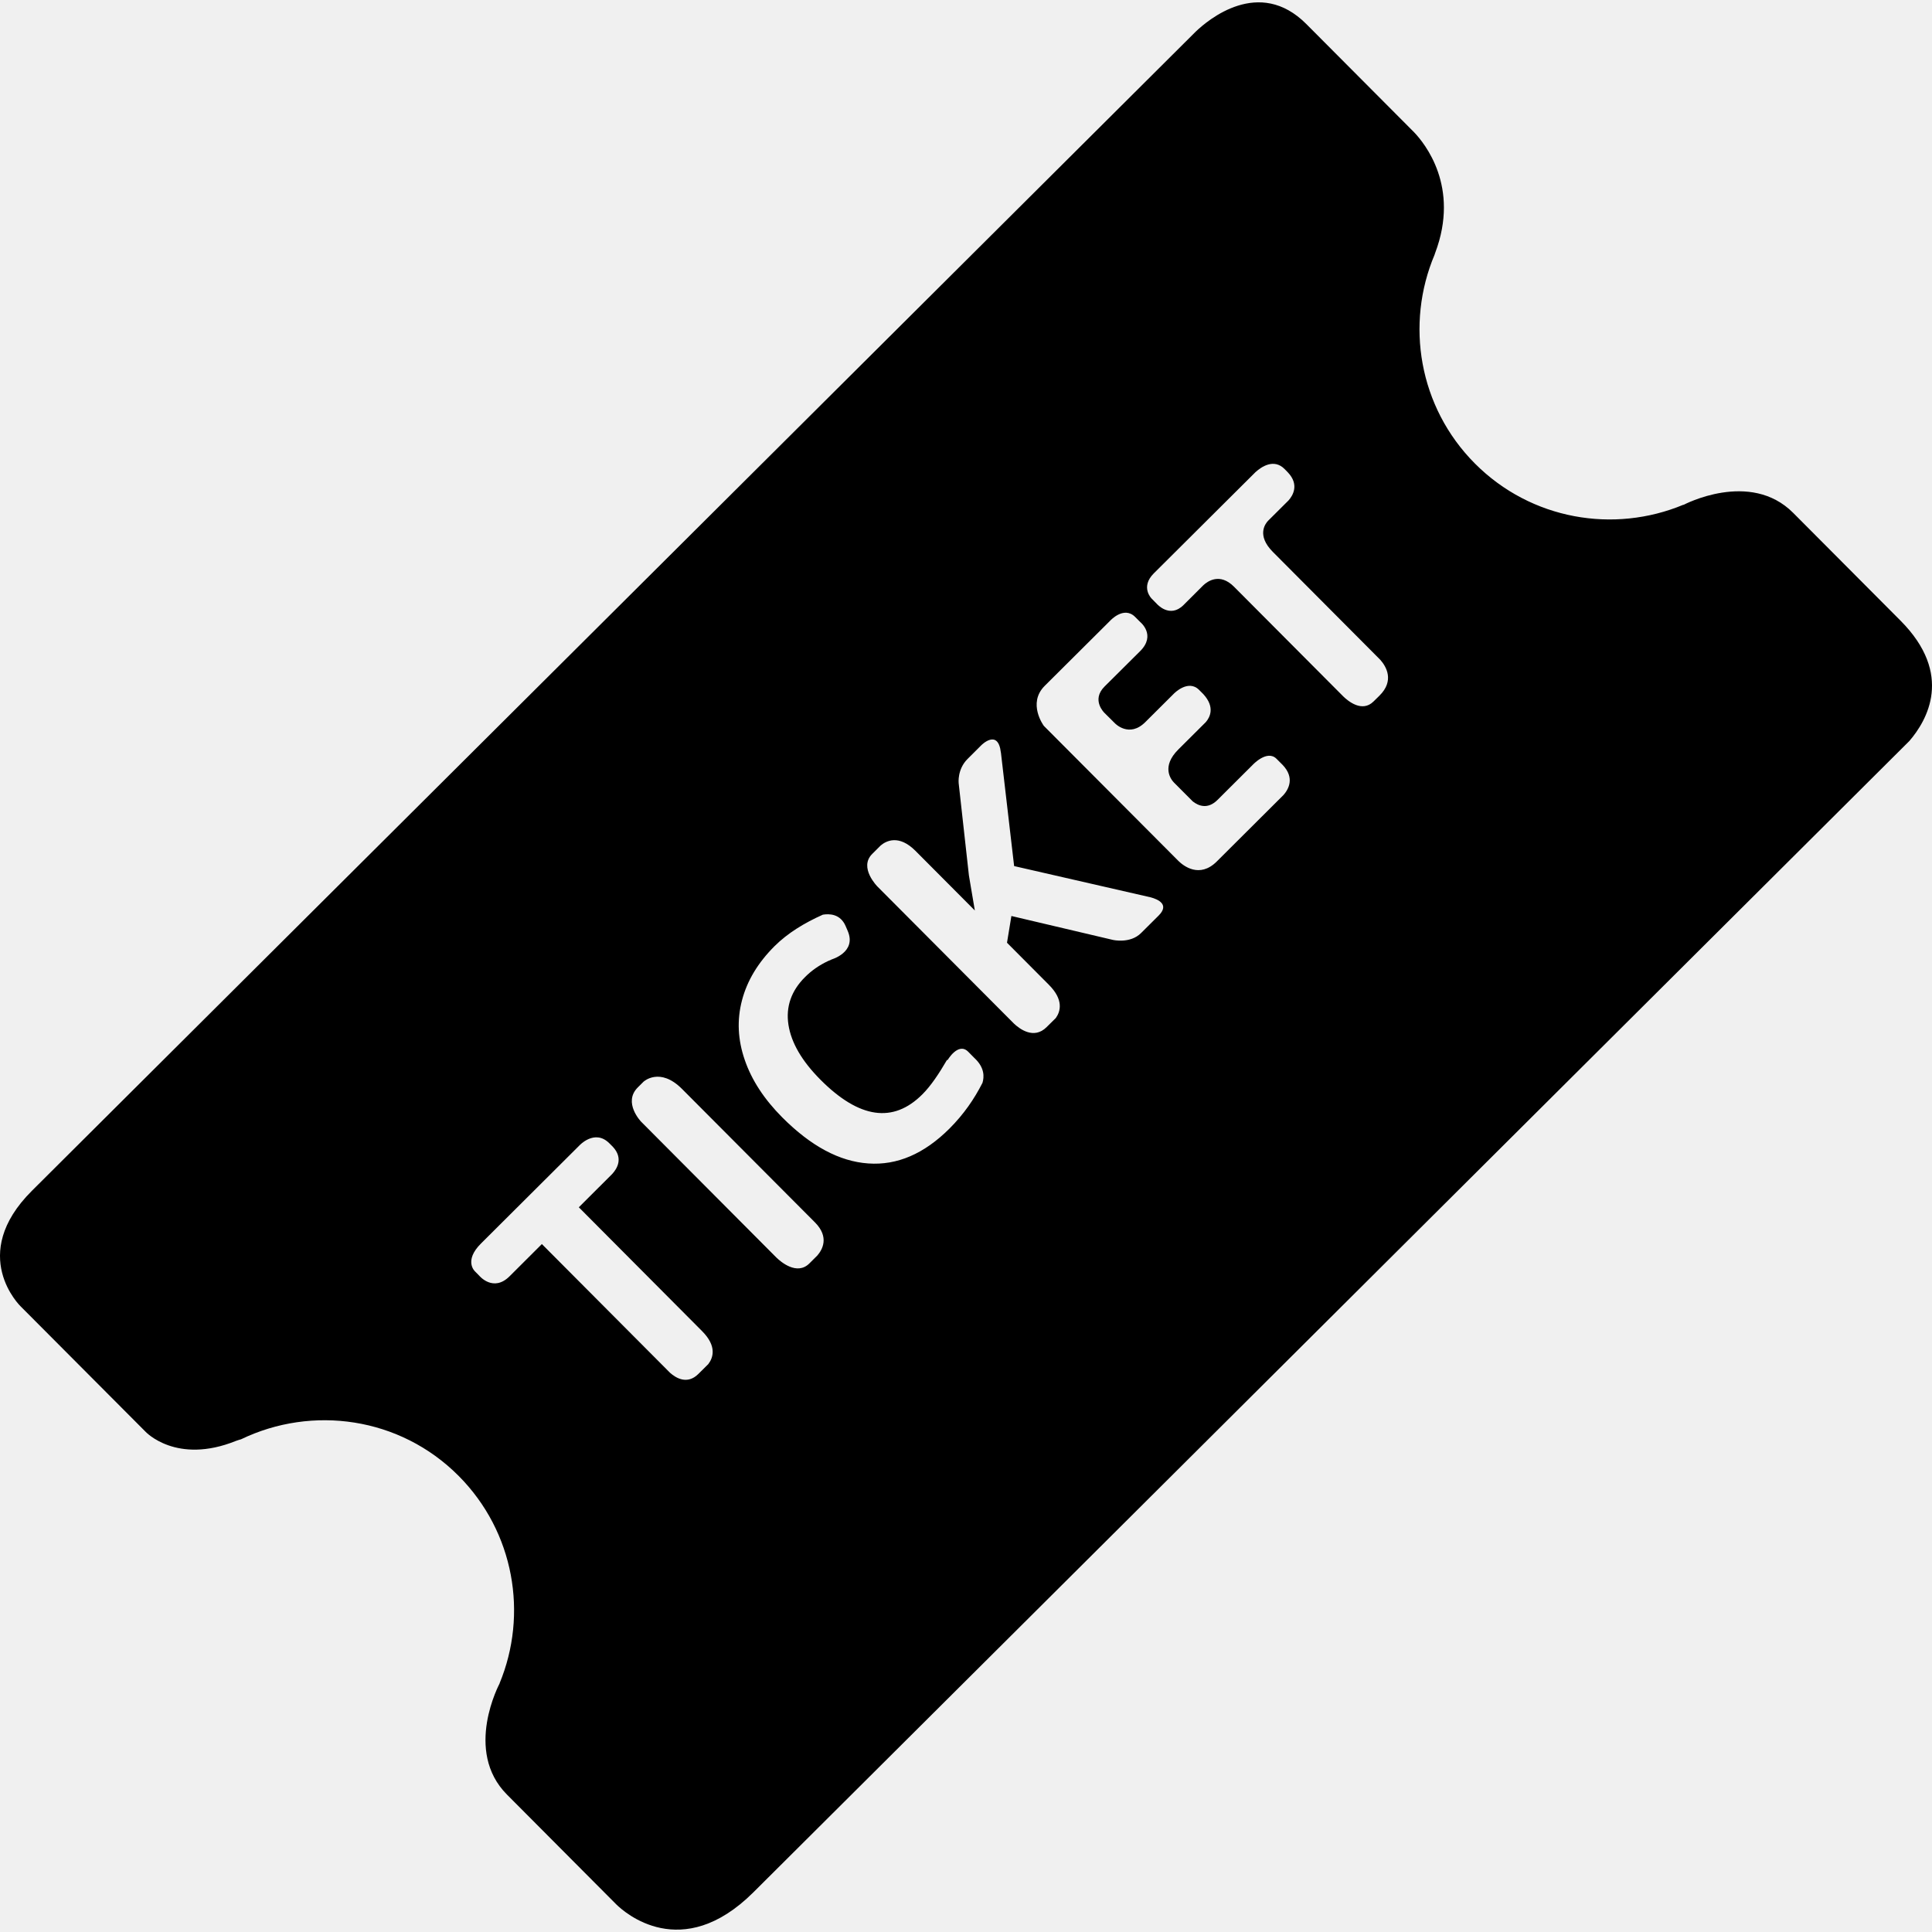
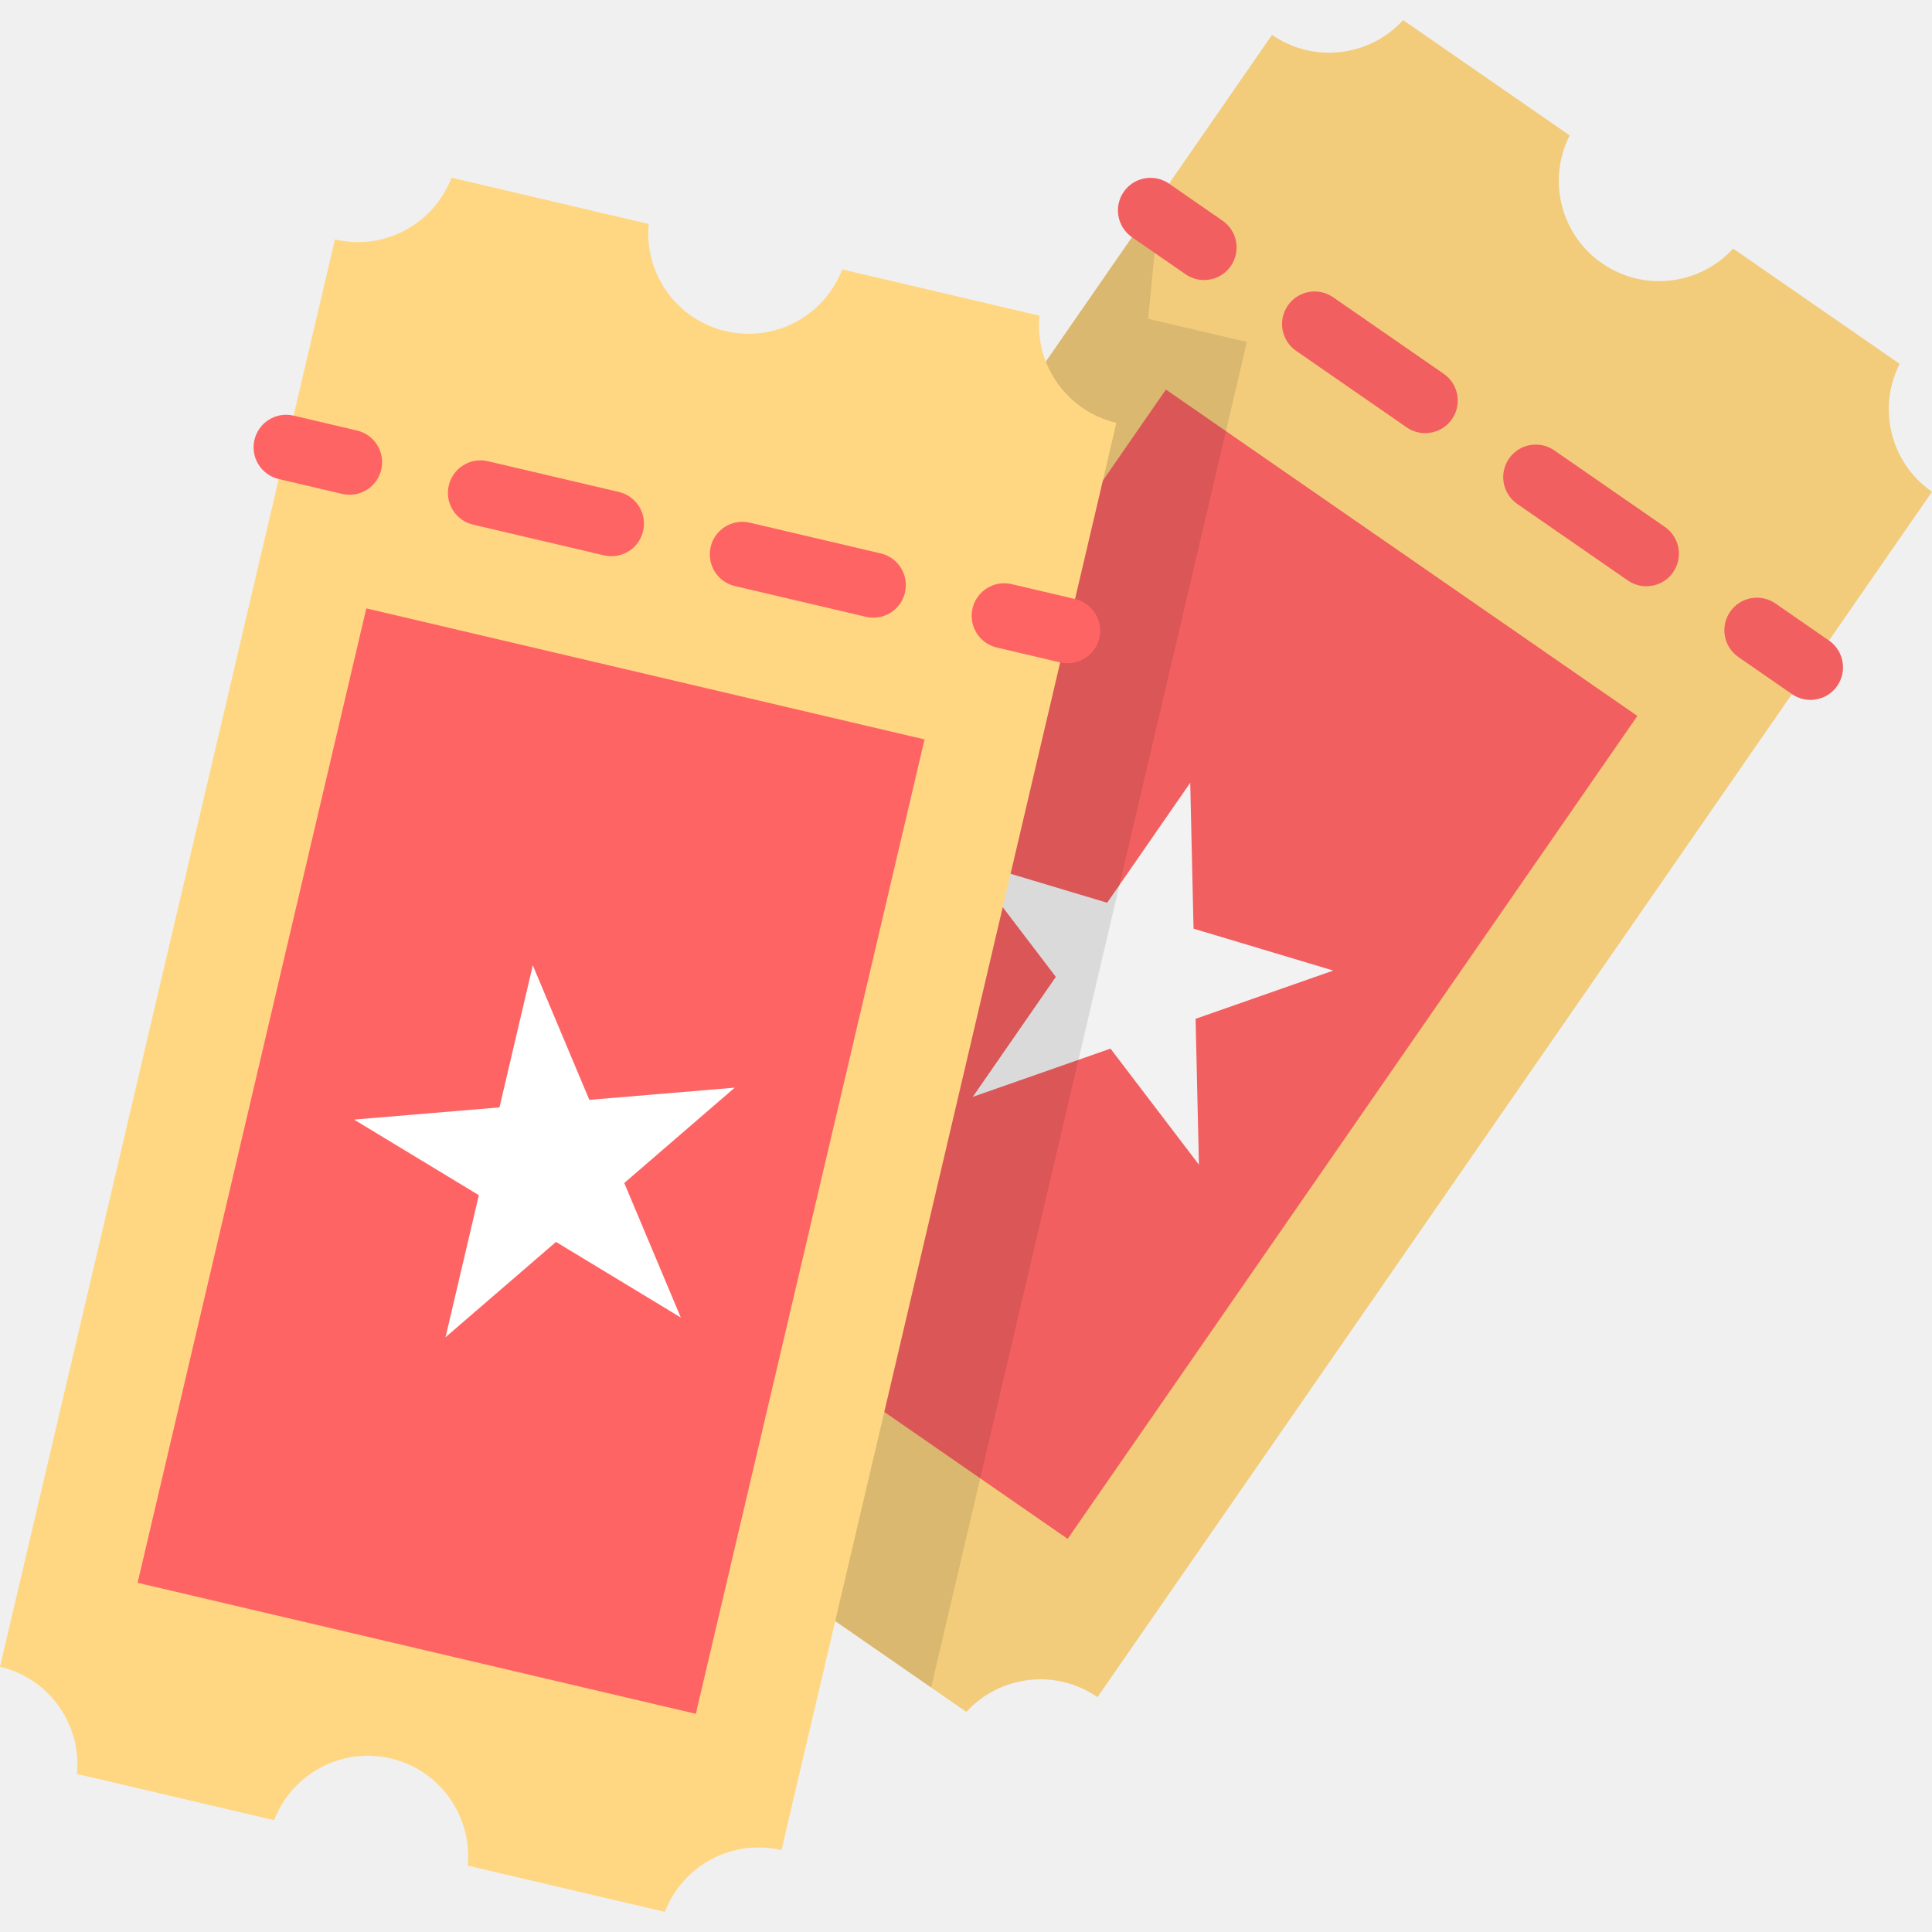
- <svg xmlns="http://www.w3.org/2000/svg" version="1.1" id="Capa_1" x="0px" y="0px" width="568.953px" height="568.953px" viewBox="0 0 568.953 568.953" style="enable-background:new 0 0 568.953 568.953;" xml:space="preserve">
+ <svg xmlns="http://www.w3.org/2000/svg" version="1.1" id="Layer_1" x="0px" y="0px" viewBox="0 0 511.999 511.999" style="enable-background:new 0 0 511.999 511.999;" xml:space="preserve">
+   <path style="fill:#F2CC7B;" d="M415.981,35.884L371.846,5.329c-8.835,9.673-23.674,11.573-34.744,3.909L115.946,328.678  c11.07,7.664,14.515,22.222,8.571,33.896l44.134,30.555c8.835-9.673,23.674-11.573,34.744-3.909l0,0  c11.07,7.664,14.515,22.222,8.571,33.896l44.134,30.555c8.835-9.673,23.674-11.573,34.744-3.909l0,0l0,0l221.156-319.441l0,0l0,0  c-11.07-7.664-14.515-22.222-8.571-33.896l-44.134-30.555c-8.835,9.673-23.674,11.573-34.744,3.909l0,0  C413.482,62.116,410.037,47.557,415.981,35.884z" />
+   <rect x="163.338" y="179.547" transform="matrix(-0.5692 0.8222 -0.8222 -0.5692 674.5125 157.6328)" style="fill:#F25F60;" width="265.243" height="151.957" />
+   <polygon style="fill:#F2F2F2;" points="256.373,228.127 293.411,239.236 315.422,207.443 316.302,246.101 353.341,257.211   316.846,269.994 317.726,308.652 294.291,277.894 257.797,290.678 279.808,258.885 " />
+   <path style="opacity:0.1;enable-background:new    ;" d="M246.757,447.205L330.432,90.62l-26.15-6.136l2.222-23.093l-4.738-1.111  L115.946,328.678c11.07,7.664,14.515,22.222,8.571,33.896l44.135,30.555c8.834-9.673,23.674-11.573,34.744-3.909l0,0  c11.07,7.664,14.515,22.222,8.571,33.896L246.757,447.205z" />
+   <path style="fill:#FFD782;" d="M171.916,59.353L119.657,47.09c-4.677,12.236-17.789,19.441-30.896,16.365L0,441.707  c13.107,3.076,21.647,15.36,20.393,28.401l52.259,12.263c4.677-12.236,17.789-19.441,30.896-16.365l0,0  c13.107,3.076,21.647,15.36,20.393,28.401l52.259,12.263c4.677-12.236,17.789-19.441,30.896-16.365l0,0l0,0l88.759-378.251l0,0l0,0  c-13.107-3.075-21.647-15.36-20.393-28.401L223.204,71.39c-4.677,12.236-17.789,19.441-30.896,16.365l0,0  C179.2,84.677,170.662,72.394,171.916,59.353z" />
  <g>
-     <g>
-       <path d="M406.206,204.891l-1.709,1.679c-3.384,3.366-7.547-0.152-8.9-1.466l-32.199-32.326c-4.173-4.181-7.772-1.596-9.021-0.434    l-5.838,5.829c-4.068,4.06-7.868-0.347-7.868-0.347l-1.544-1.566c0,0-3.4-3.375,0.677-7.434l29.927-29.792    c1.796-1.626,5.431-4.051,8.553-0.924l0.963,0.984c3.461,3.644,1.466,6.862,0.217,8.271l-6.02,5.99    c-0.815,0.841-3.461,4.281,1.379,9.156l31.653,31.792C408.227,196.273,410.725,200.458,406.206,204.891L406.206,204.891z     M377.987,234.107l-19.656,19.587c-5.118,5.096-9.88,1.214-11.242-0.1l-39.686-39.829c0,0-4.936-6.61,0.252-11.789l19.223-19.131    c0,0,4.06-4.533,7.407-1.163l1.527,1.527c0,0,4.719,3.791-0.052,8.544l-10.479,10.418c-4.008,4.007-0.025,7.772-0.025,7.772    l3.097,3.075c0,0,4.181,4.381,8.935-0.373l8.432-8.397c0,0,4.181-4.307,7.391-1.089l1.258,1.258    c3.513,3.838,1.943,6.814,0.746,8.219l-8.103,8.071c-5.074,5.049-2.212,8.788-1.31,9.729l5.552,5.569    c1.665,1.305,4.39,2.45,7.295-0.443l10.34-10.305c0,0,4.242-4.584,7.026-1.804l1.762,1.761    C381.414,229.08,379.41,232.489,377.987,234.107L377.987,234.107z M341.226,269.603l-5.205,5.178    c-3.227,3.214-8.311,2.004-8.311,2.004l-29.866-7.035l-1.292,7.872l12.326,12.383c4.424,4.433,3.436,7.85,2.039,9.802    l-2.689,2.654c-3.782,3.791-8.05,0.477-9.663-1.059l-40.128-40.284c0,0-5.647-5.612-1.57-9.655l2.507-2.498    c1.57-1.314,5.309-3.322,10.227,1.609l17.479,17.553l-1.744-10.305l-3.019-27.181c0,0-0.468-4.06,2.611-7.13l4.068-4.06    c0,0,4.936-4.975,5.751,2.173c0,0,0.017,0,0.017,0.03l3.886,33.396l40.241,9.212C341.043,264.849,344.461,266.358,341.226,269.603    L341.226,269.603z M289.334,318.874c-2.412,4.753-5.508,9.264-9.741,13.497c-7.469,7.443-15.423,10.852-23.881,10.253    c-8.466-0.572-16.916-5.1-25.347-13.566c-5.309-5.335-8.995-10.947-11.042-16.915c-2.056-5.951-2.333-11.78-0.815-17.557    c1.509-5.769,4.693-11.064,9.577-15.944c3.912-3.886,8.813-6.857,14.244-9.282c1.804-0.291,5.126-0.316,6.705,3.37l0.616,1.436    c2.698,6.306-4.849,8.415-4.849,8.415l0.009,0.026c-0.312,0.152-0.659,0.273-0.98,0.417c-2.611,1.236-4.849,2.797-6.723,4.684    c-4.094,4.051-5.734,8.77-4.918,14.079c0.824,5.3,3.964,10.687,9.438,16.187c11.39,11.433,21.391,12.891,29.97,4.328    c2.498-2.472,4.91-6.089,7.287-10.175c0.026,0,0.173,0.052,0.173,0.052s3.131-5.396,6.072-2.454l1.813,1.839    C290.028,314.415,289.837,317.174,289.334,318.874L289.334,318.874z M240.714,369.711l-2.368,2.359    c-3.678,3.66-8.492-0.564-9.663-1.691l-39.859-40.028c0,0-5.495-5.665-0.98-10.141l1.674-1.666c0,0,4.779-4.45,11.35,2.16    l39.135,39.282C244.323,364.341,242.146,368.054,240.714,369.711L240.714,369.711z M208.58,401.72l-2.923,2.896    c-3.279,3.262-6.632,1.172-8.34-0.347l-37.743-37.907l-9.503,9.481c-4.814,4.806-8.926-0.147-8.926-0.147l-1.262-1.284    c0,0-3.422-3.07,1.783-8.232l28.903-28.795c0,0,4.55-5.031,8.883-0.693l0.989,0.988c3.24,3.444,1.219,6.559-0.178,8.067    l-9.807,9.785l36.286,36.454C211.243,396.497,209.976,399.889,208.58,401.72L208.58,401.72z M559.666,182.754l-31.593-31.718    c-12.708-12.764-32.295-2.355-32.295-2.355l-0.052-0.035c-20.411,8.501-44.804,4.493-61.381-12.144    c-16.586-16.664-20.498-41.108-11.875-61.494c0.078-0.195,0.078-0.321,0.173-0.525c7.365-19.504-3.114-32.304-6.211-35.539    l-31.739-31.87c-13.871-13.918-28.93-1.262-32.607,2.281L9.422,350.648c-19.036,18.94-3.34,34.069-3.34,34.069l36.763,36.896    c0,0,9.069,9.819,26.674,2.706c0.564-0.226,0.989-0.312,1.475-0.468c20.932-10.08,46.734-6.61,64.043,10.756    c16.49,16.568,20.498,40.822,12.075,61.138h0.026c0,0-10.696,19.848,2.173,32.755l32.195,32.339    c2.29,2.255,19.214,17.453,40.341-3.557l340.456-339.085C567.438,212.221,575.453,198.602,559.666,182.754L559.666,182.754z" />
-     </g>
+     <path style="fill:#FF6465;" d="M92.641,131.118c-0.652,0-1.316-0.075-1.979-0.23l-16.802-3.943   c-4.64-1.088-7.519-5.732-6.429-10.372c1.088-4.639,5.732-7.519,10.372-6.429l16.802,3.943c4.64,1.088,7.519,5.732,6.429,10.372   C100.103,128.434,96.556,131.118,92.641,131.118z" />
+     <path style="fill:#FF6465;" d="M231.436,163.686c-0.652,0-1.315-0.075-1.979-0.23l-34.699-8.143   c-4.64-1.088-7.519-5.732-6.429-10.372c1.088-4.639,5.729-7.519,10.372-6.429l34.699,8.143c4.64,1.088,7.519,5.732,6.429,10.372   C238.898,161.003,235.352,163.686,231.436,163.686z M162.039,147.402c-0.652,0-1.315-0.075-1.979-0.23l-34.699-8.143   c-4.64-1.088-7.519-5.732-6.429-10.372c1.088-4.64,5.73-7.519,10.372-6.429l34.699,8.143c4.64,1.088,7.519,5.732,6.429,10.372   C169.5,144.719,165.955,147.402,162.039,147.402z" />
+     <path style="fill:#FF6465;" d="M282.937,175.772c-0.652,0-1.316-0.075-1.979-0.23l-16.802-3.943   c-4.64-1.088-7.519-5.732-6.429-10.372c1.088-4.639,5.733-7.519,10.372-6.429l16.802,3.943c4.64,1.088,7.519,5.732,6.429,10.372   C290.398,173.089,286.853,175.772,282.937,175.772z" />
+     <rect x="8.095" y="231.729" transform="matrix(-0.2285 0.9735 -0.9735 -0.2285 472.4484 241.0186)" style="fill:#FF6465;" width="265.257" height="151.965" />
+   </g>
+   <polygon style="fill:#FFFFFF;" points="93.83,296.702 132.362,293.47 141.197,255.825 156.177,291.473 194.71,288.241   165.436,313.505 180.416,349.154 147.343,329.119 118.069,354.383 126.903,316.737 " />
+   <g>
+     <path style="fill:#F25F60;" d="M319.075,74.214c-1.695,0-3.406-0.497-4.904-1.535l-14.19-9.824   c-3.919-2.713-4.896-8.089-2.183-12.007c2.713-3.919,8.09-4.896,12.007-2.183l14.19,9.824c3.919,2.713,4.896,8.089,2.183,12.007   C324.502,72.916,321.811,74.214,319.075,74.214z" />
+     <path style="fill:#F25F60;" d="M436.29,155.365c-1.695,0-3.406-0.498-4.904-1.535l-29.304-20.288   c-3.919-2.713-4.896-8.089-2.183-12.006c2.713-3.919,8.089-4.896,12.007-2.183l29.304,20.288c3.919,2.713,4.896,8.089,2.183,12.006   C441.717,154.066,439.026,155.365,436.29,155.365z M377.683,114.789c-1.695,0-3.406-0.498-4.904-1.535l-29.304-20.288   c-3.919-2.713-4.896-8.089-2.183-12.006c2.713-3.919,8.09-4.896,12.007-2.183l29.304,20.288c3.919,2.713,4.896,8.089,2.183,12.007   C383.11,113.491,380.419,114.789,377.683,114.789z" />
+     <path style="fill:#F25F60;" d="M479.783,185.477c-1.695,0-3.406-0.498-4.904-1.535l-14.19-9.824   c-3.919-2.713-4.896-8.089-2.183-12.007c2.713-3.919,8.09-4.896,12.007-2.183l14.19,9.824c3.919,2.713,4.896,8.089,2.183,12.007   C485.211,184.178,482.519,185.477,479.783,185.477z" />
  </g>
  <g>
</g>
  <g>
</g>
  <g>
</g>
  <g>
</g>
  <g>
</g>
  <g>
</g>
  <g>
</g>
  <g>
</g>
  <g>
</g>
  <g>
</g>
  <g>
</g>
  <g>
</g>
  <g>
</g>
  <g>
</g>
  <g>
</g>
</svg>
